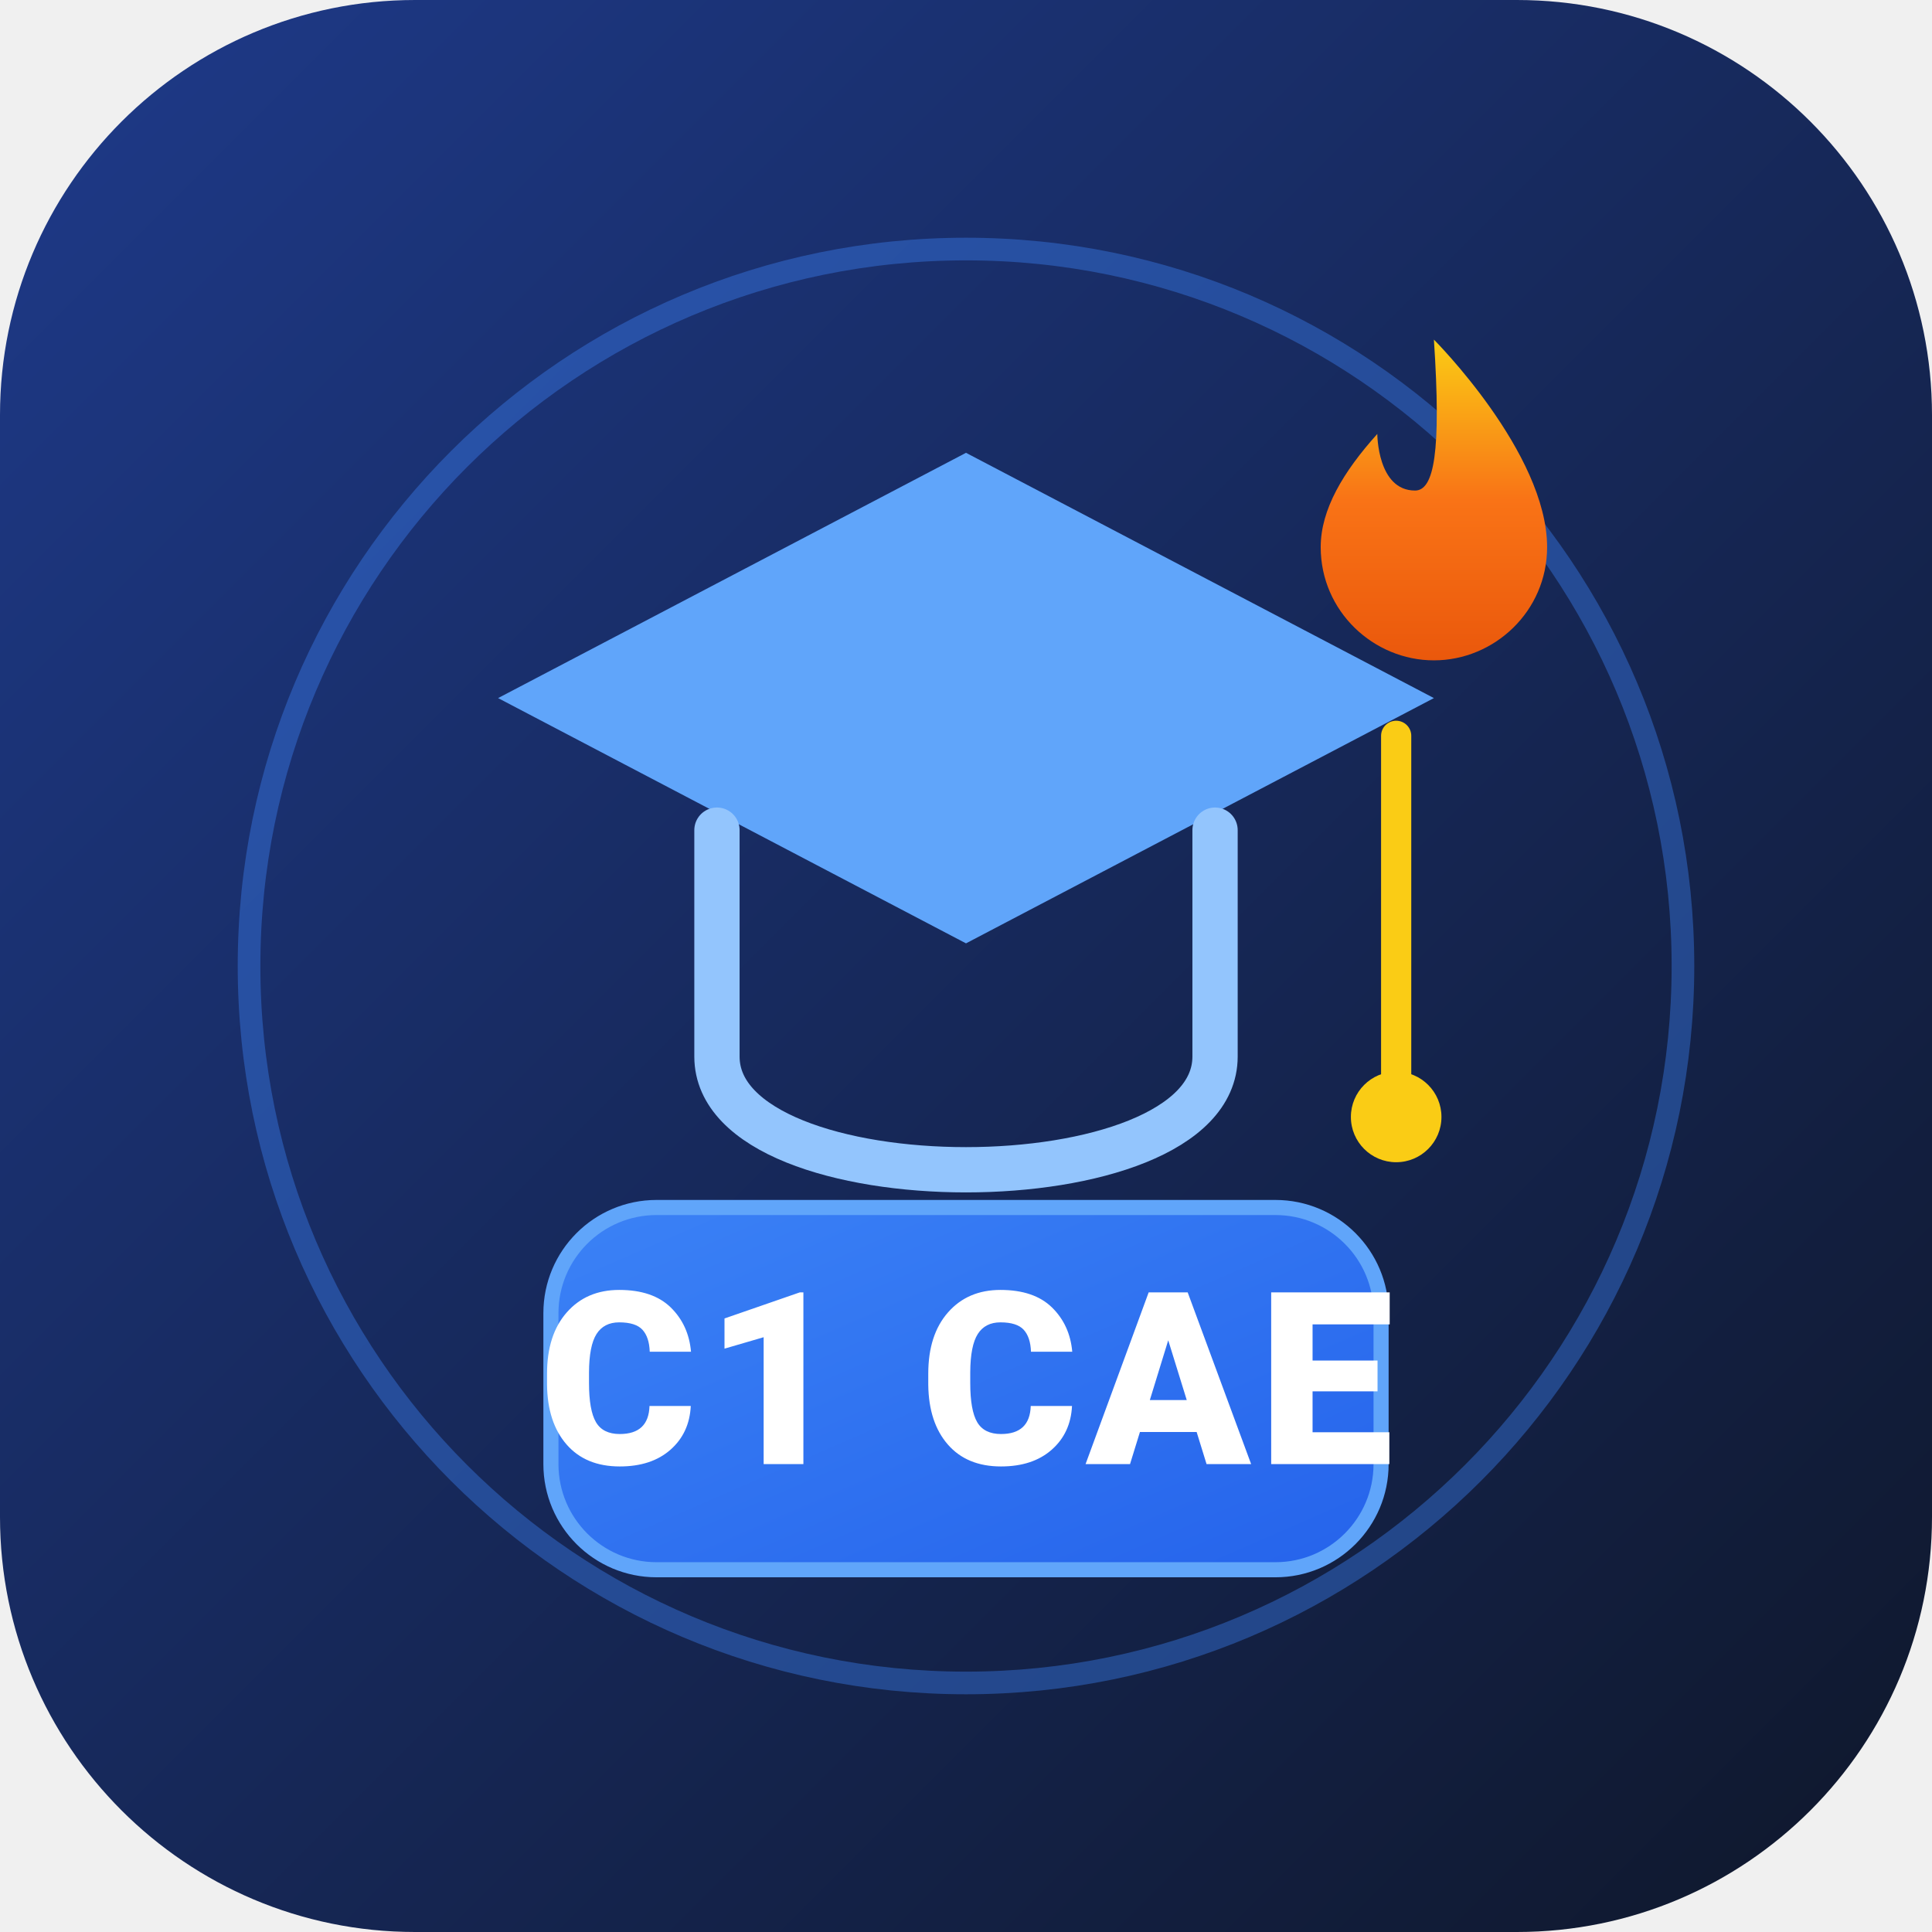
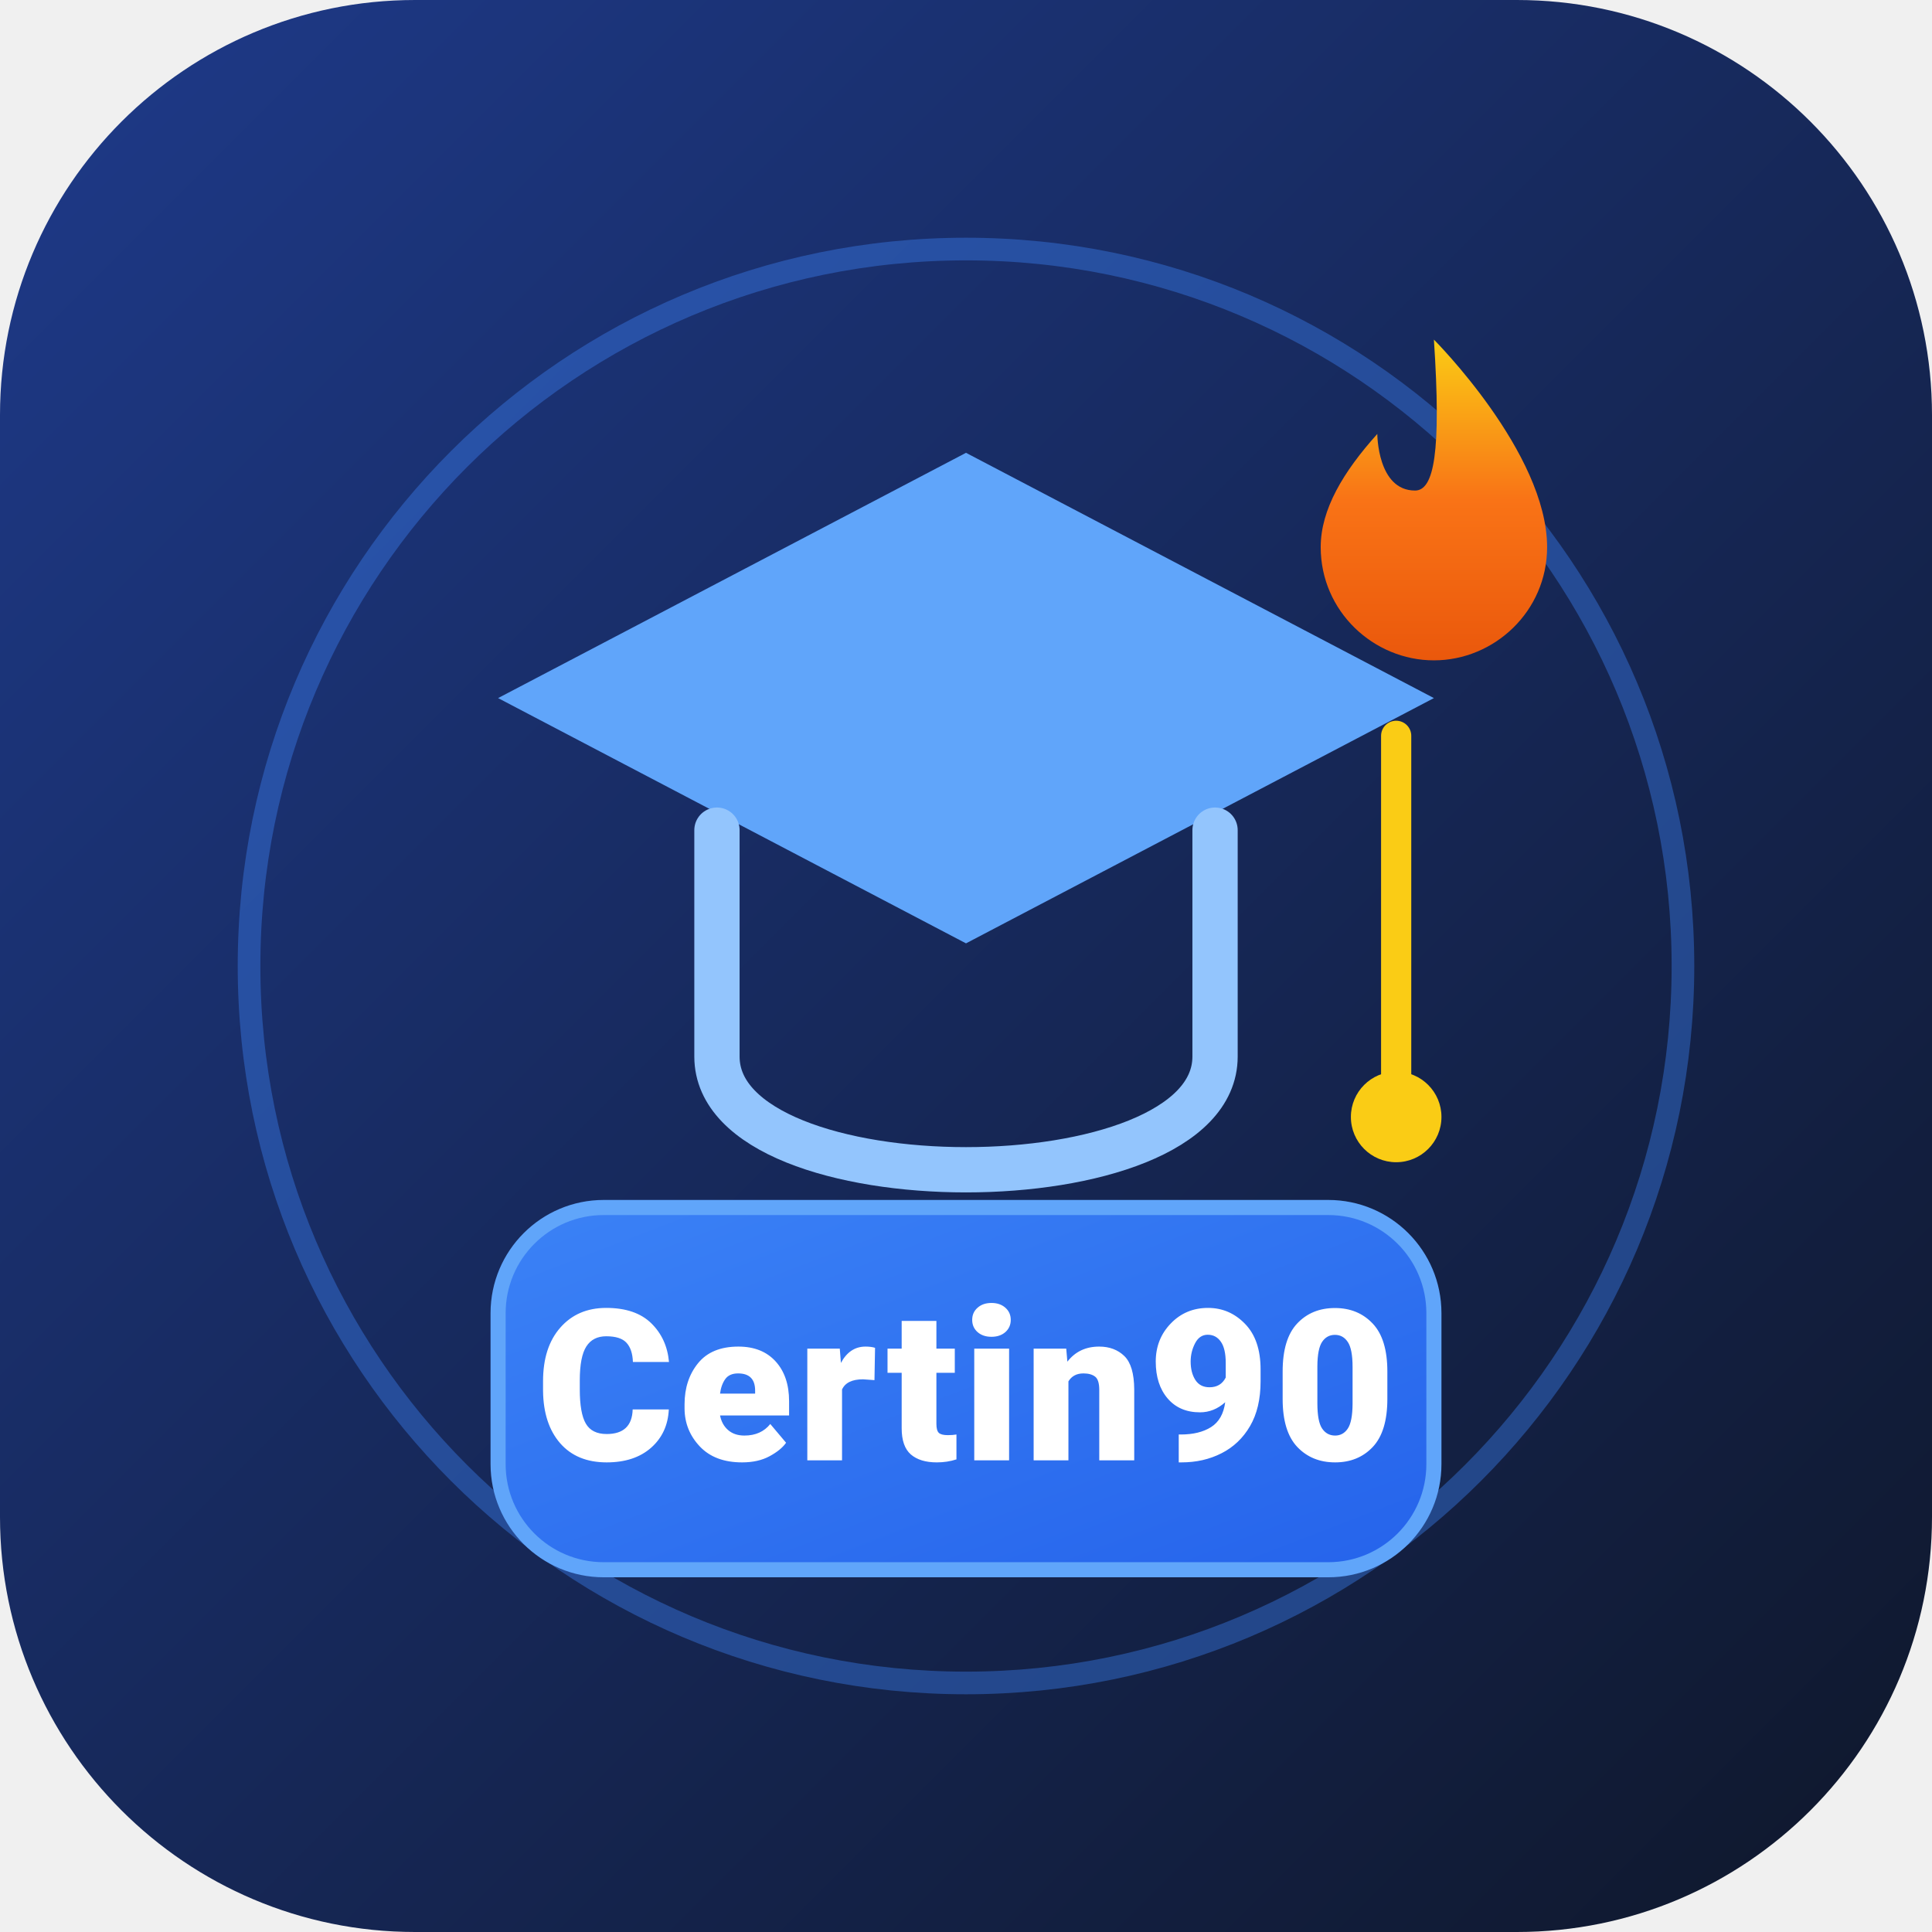
<svg xmlns="http://www.w3.org/2000/svg" viewBox="0 0 512 512" width="512" height="512">
  <defs>
    <linearGradient id="bgGrad" x1="0%" y1="0%" x2="100%" y2="100%">
      <stop offset="0%" stop-color="#1e3a8a" />
      <stop offset="100%" stop-color="#0f172a" />
    </linearGradient>
    <linearGradient id="flameGrad" x1="0%" y1="100%" x2="0%" y2="0%">
      <stop offset="0%" stop-color="#ea580c" />
      <stop offset="50%" stop-color="#f97316" />
      <stop offset="100%" stop-color="#facc15" />
    </linearGradient>
    <linearGradient id="badgeGrad" x1="0%" y1="0%" x2="100%" y2="100%">
      <stop offset="0%" stop-color="#3b82f6" />
      <stop offset="100%" stop-color="#2563eb" />
    </linearGradient>
  </defs>
  <rect width="512" height="512" rx="110" fill="url(#bgGrad)" />
  <circle cx="256" cy="256" r="190" fill="none" stroke="#3b82f6" stroke-width="6" opacity="0.4" />
  <path d="M256 120 L380 185 L256 250 L132 185 Z" fill="#60a5fa" />
  <path d="M190 220 L190 280 C190 320 322 320 322 280 L322 220" fill="none" stroke="#93c5fd" stroke-width="12" stroke-linecap="round" />
  <path d="M370 195 L370 290" stroke="#facc15" stroke-width="8" stroke-linecap="round" />
  <circle cx="370" cy="296" r="12" fill="#facc15" />
-   <rect x="146" y="320" width="220" height="96" rx="28" fill="url(#badgeGrad)" stroke="#60a5fa" stroke-width="4" />
-   <text x="256" y="388" font-family="-apple-system, BlinkMacSystemFont, 'Segoe UI', Roboto, sans-serif" font-size="64" font-weight="900" fill="#ffffff" text-anchor="middle" letter-spacing="2">C1 CAE</text>
+   <rect x="132" y="320" width="248" height="96" rx="28" fill="url(#badgeGrad)" stroke="#60a5fa" stroke-width="4" />
+   <text x="256" y="387" font-family="-apple-system, BlinkMacSystemFont, 'Segoe UI', Roboto, sans-serif" font-size="56" font-weight="900" fill="#ffffff" text-anchor="middle" letter-spacing="1">Certin90</text>
  <path d="M380 90 C380 90 410 120 410 145 C410 162 396 175 380 175 C364 175 350 162 350 145 C350 135 356 125 365 115 C365 115 365 130 375 130 C380 130 382 120 380 90 Z" fill="url(#flameGrad)" />
</svg>
